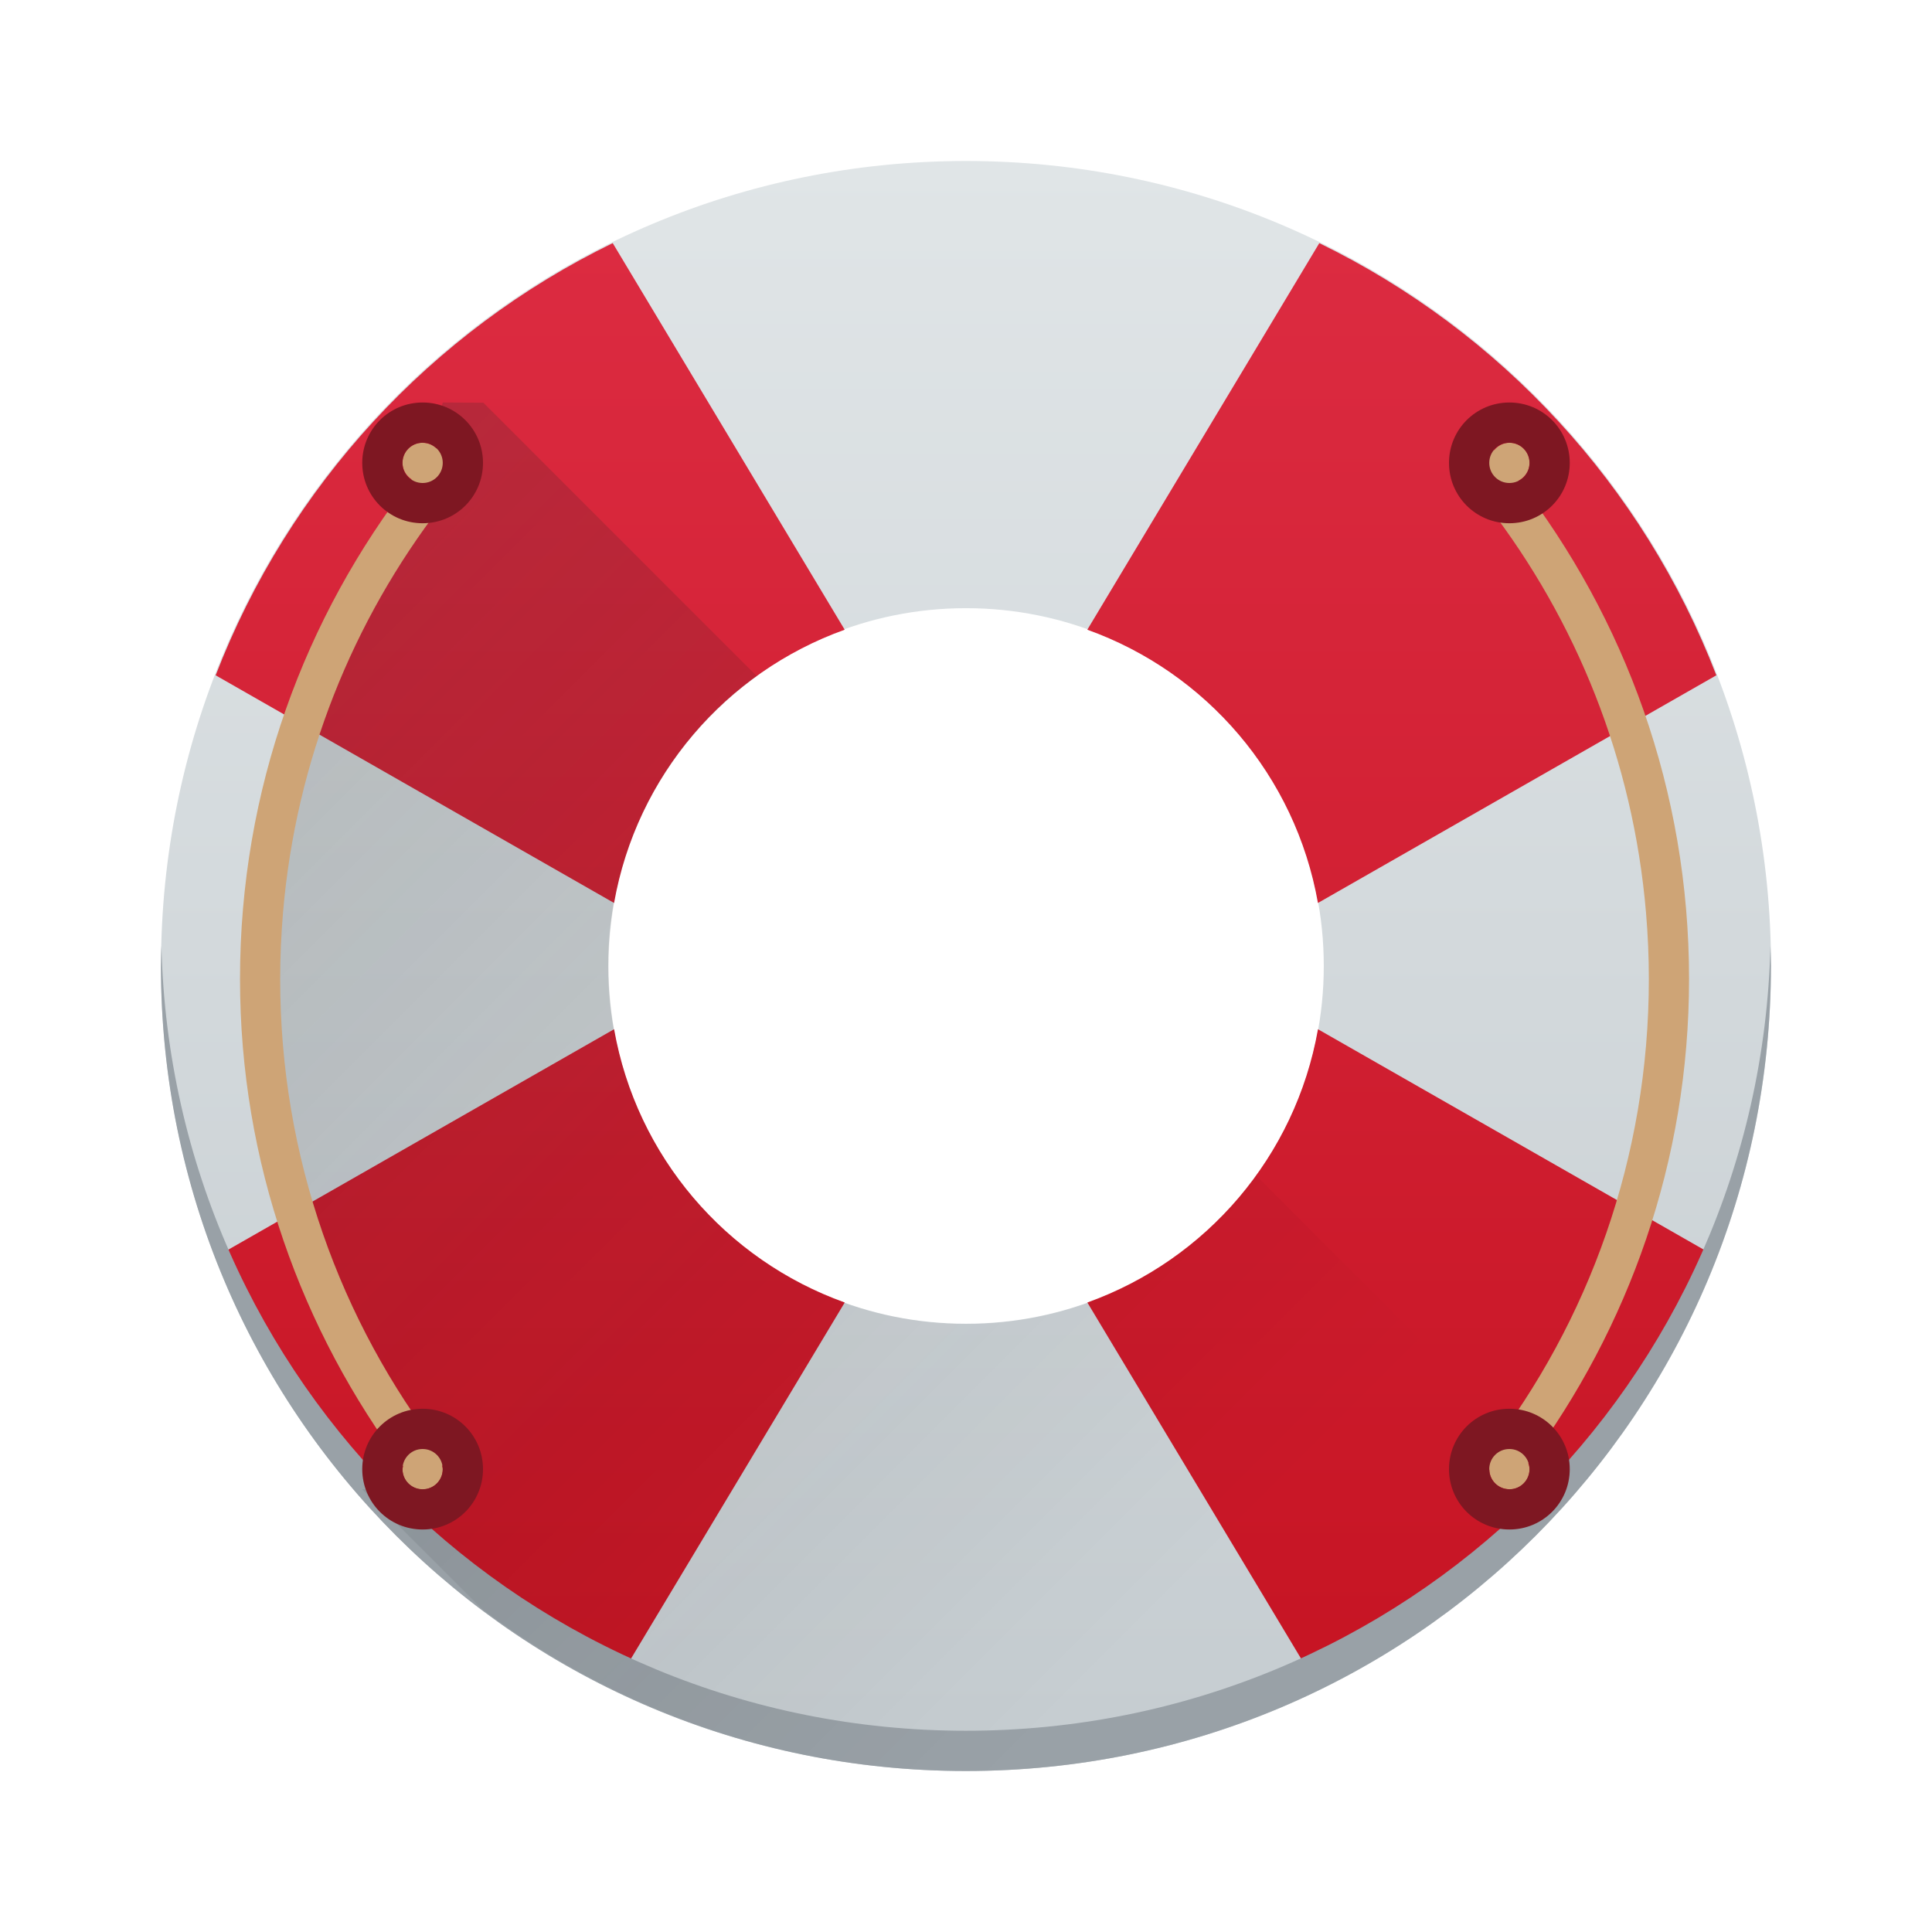
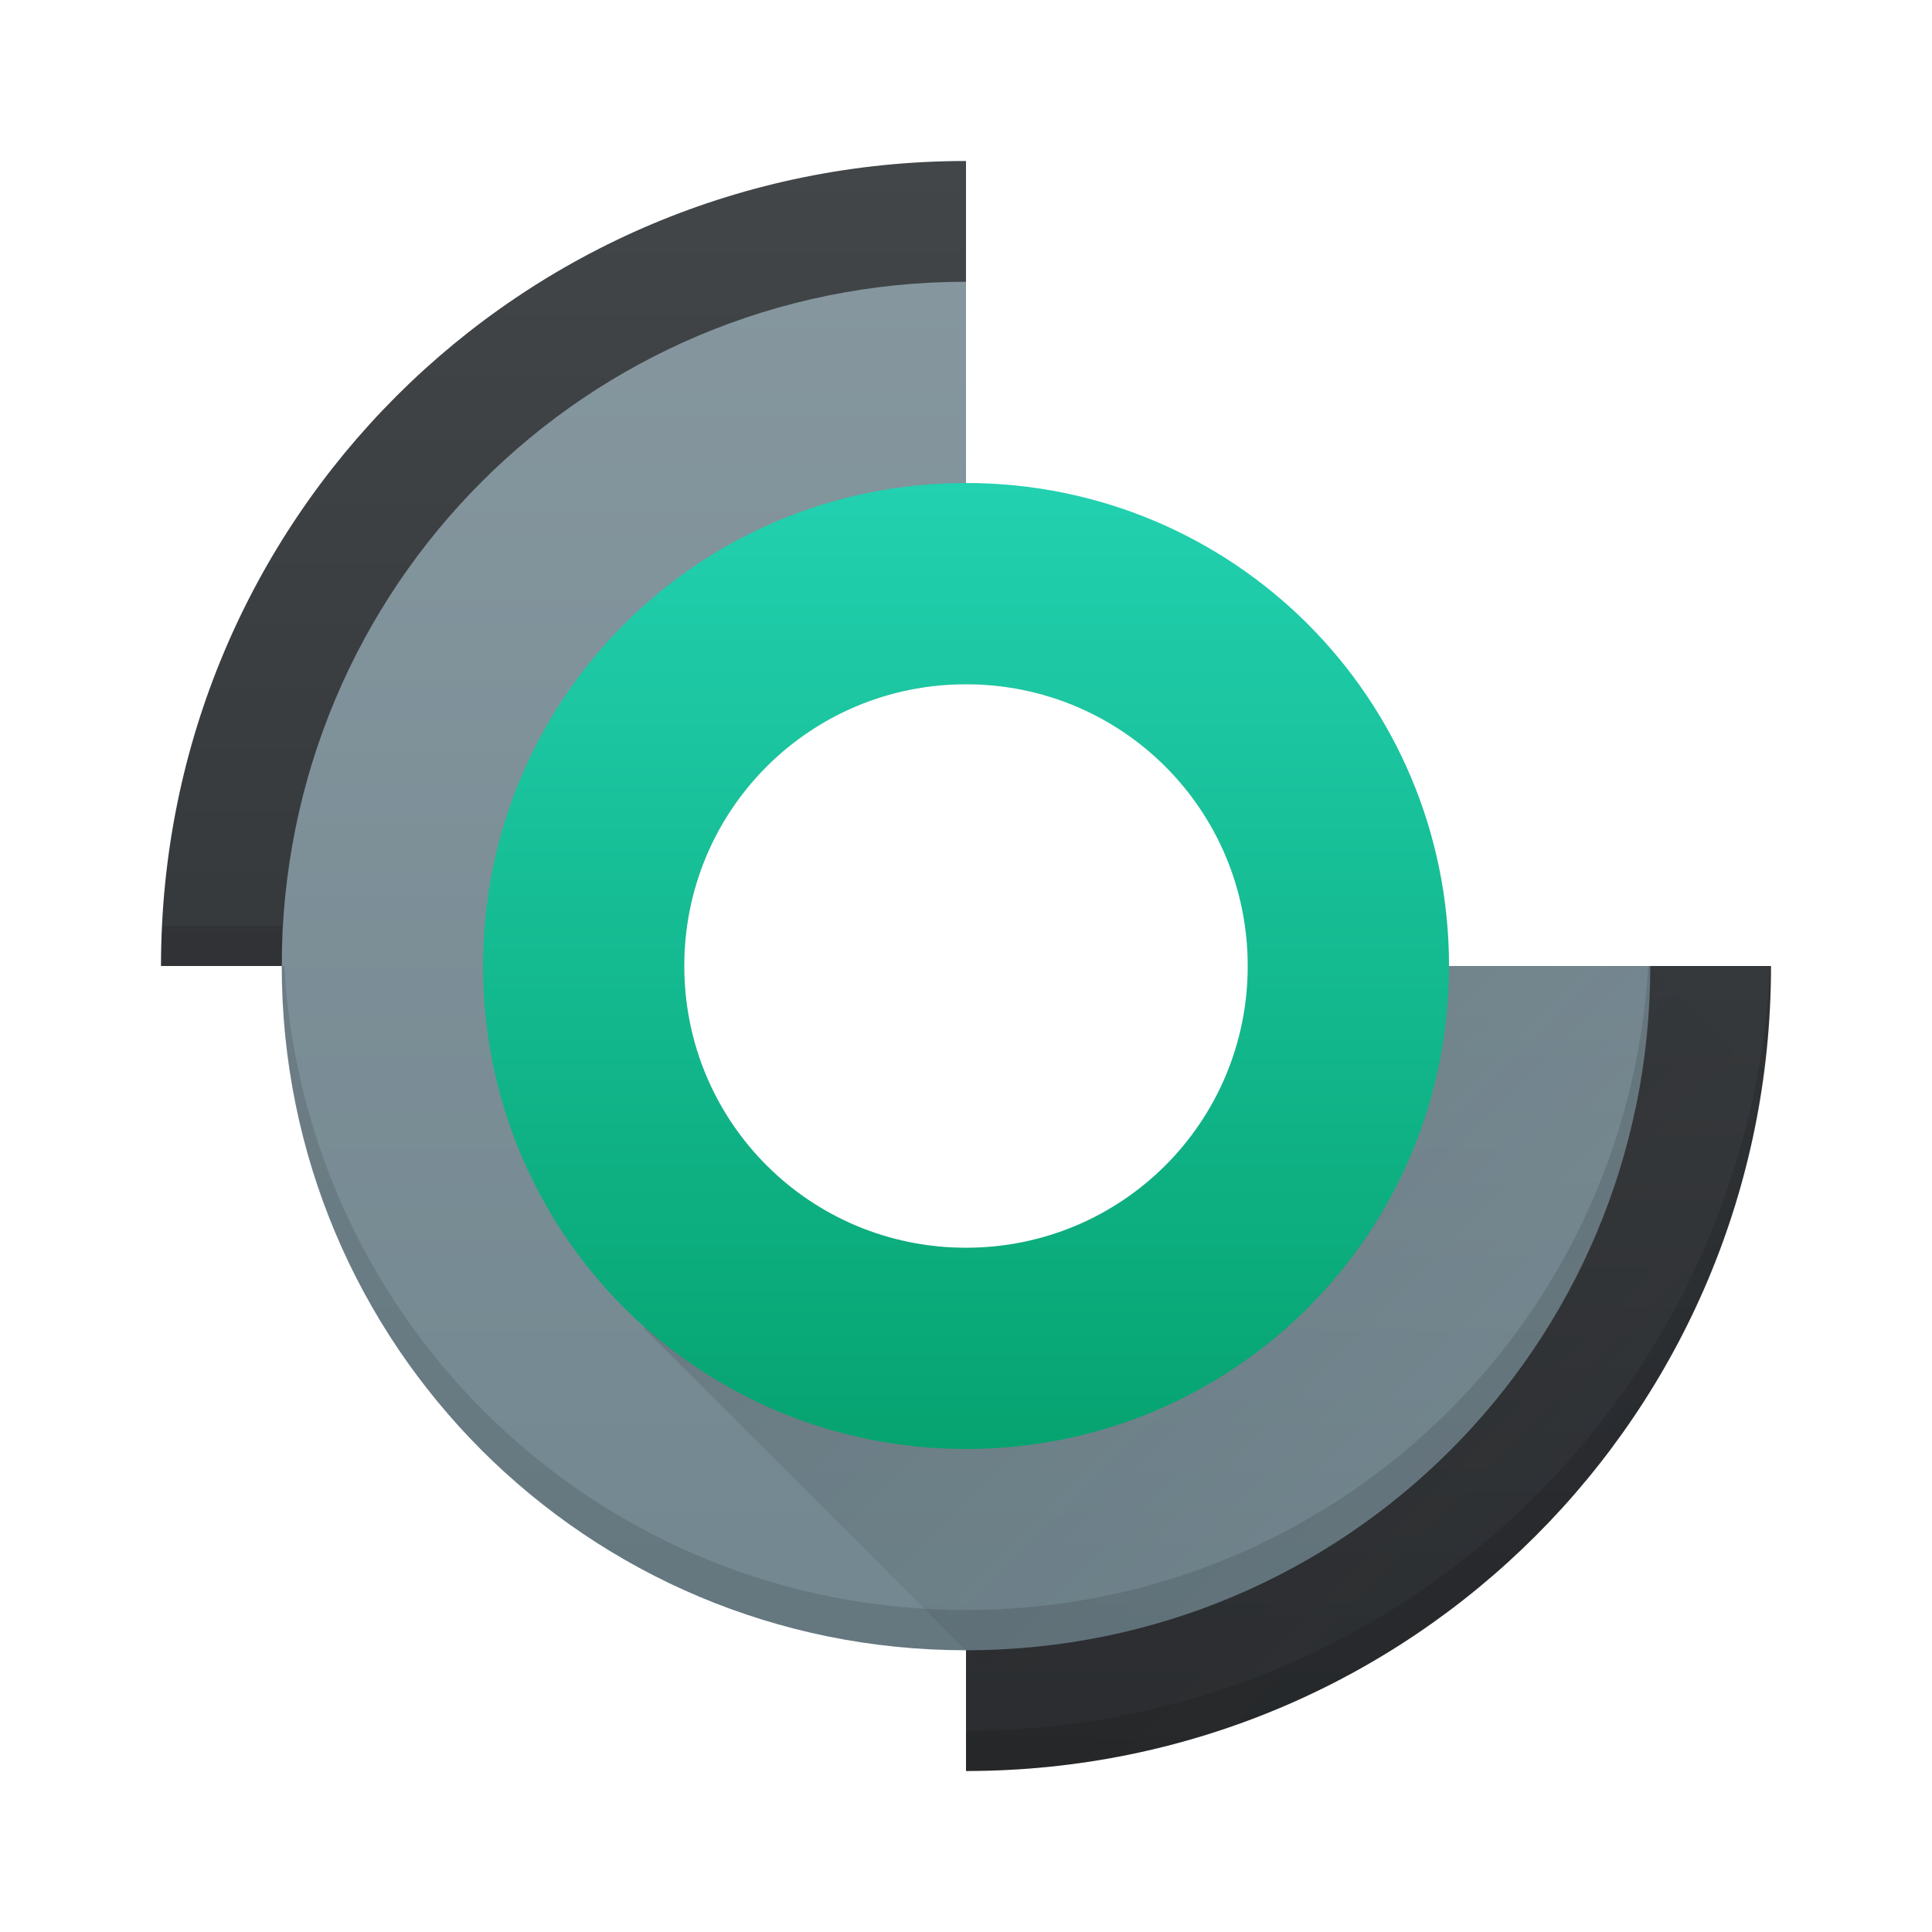
<svg xmlns="http://www.w3.org/2000/svg" width="48" height="48">
  <defs>
-     <linearGradient id="a" y1="542.69" y2="503.8" x2="0" gradientUnits="userSpaceOnUse">
-       <stop stop-color="#c6cdd1" />
-       <stop offset="1" stop-color="#e0e5e7" />
+     <linearGradient id="a" y1="41" y2="7" x2="0" gradientUnits="userSpaceOnUse">
+       <stop stop-color="#728790" />
+       <stop offset="1" stop-color="#85969e" />
    </linearGradient>
-     <linearGradient id="b" y1="44" y2="4" gradientUnits="userSpaceOnUse" x2="0" gradientTransform="matrix(.99794 0 0 1.0073-383.81-503.28)">
-       <stop stop-color="#cea476" />
-       <stop offset="1" stop-color="#dab58b" />
+     <linearGradient id="b" y1="36" y2="12" x2="0" gradientUnits="userSpaceOnUse">
+       <stop stop-color="#06a370" />
+       <stop offset="1" stop-color="#22d1b0" />
    </linearGradient>
-     <linearGradient id="c" y1="42" y2="6" x2="0" gradientUnits="userSpaceOnUse">
-       <stop stop-color="#c61423" />
-       <stop offset="1" stop-color="#dc2b41" />
+     <linearGradient id="c" y1="44" y2="4" x2="0" gradientUnits="userSpaceOnUse">
+       <stop stop-color="#2a2c2f" />
+       <stop offset="1" stop-color="#424649" />
    </linearGradient>
-     <linearGradient id="d" y1="503.8" x1="399.57" y2="528.8" x2="424.57" gradientUnits="userSpaceOnUse" gradientTransform="translate(-384.57-499.8)">
-       <stop stop-color="#292c2f" />
-       <stop offset="1" stop-opacity="0" />
+     <linearGradient id="d" y1="15" x1="15" y2="44" x2="44" gradientUnits="userSpaceOnUse">
+       <stop stop-color="#020303" />
+       <stop offset="1" stop-color="#424649" stop-opacity="0" />
    </linearGradient>
  </defs>
-   <g transform="translate(-384.57-499.8)">
-     <path stroke-opacity=".55" fill="url(#a)" stroke-width="2.8" d="m408.57 503.8c-11.08 0-20 8.92-20 20 0 11.08 8.92 20 20 20 11.08 0 20-8.92 20-20 0-11.08-8.92-20-20-20m0 11.11c4.924 0 8.889 3.964 8.889 8.889 0 4.924-3.964 8.889-8.889 8.889-4.924 0-8.889-3.964-8.889-8.889 0-4.924 3.964-8.889 8.889-8.889" />
-     <path fill="url(#c)" fill-rule="evenodd" d="m15.223 6.04c-4.506 2.197-8.05 6.03-9.865 10.738l9.898 5.656c.56-3.162 2.777-5.729 5.73-6.789zm17.555 0l-5.764 9.605c2.954 1.06 5.171 3.627 5.73 6.789l9.898-5.656c-1.818-4.712-5.359-8.541-9.865-10.738m-17.521 19.531l-9.898 5.656c1.818 4.712 5.359 8.541 9.865 10.738l5.764-9.605c-2.954-1.06-5.171-3.627-5.73-6.789m17.488 0c-.56 3.162-2.777 5.729-5.73 6.789l5.764 9.605c4.506-2.197 8.05-6.03 9.865-10.738z" transform="translate(384.57 499.8)" />
-     <g transform="translate(384.57 499.8)">
-       <path stroke-opacity=".55" fill="#99a1a7" stroke-width="2.8" d="m4.01 23.5c-.004.167-.012.332-.012.5 0 11.08 8.92 20 20 20 11.08 0 20-8.92 20-20 0-.168-.008-.333-.012-.5-.265 10.846-9.08 19.5-19.988 19.5-10.912 0-19.724-8.654-19.988-19.5" />
-       <path opacity=".2" fill="url(#d)" fill-rule="evenodd" d="m11 10l-.805 3-2.195 4-1 3-1 4 1 4 3 9h-1l2.975 2.975c3.345 2.518 7.498 4.03 12.03 4.03 6.05 0 11.446-2.672 15.11-6.893l-7.902-7.902c-1.612 2.232-4.23 3.684-7.205 3.684-4.924 0-8.889-3.964-8.889-8.889 0-2.975 1.452-5.593 3.684-7.205l-6.795-6.795z" />
-       <path stroke-opacity=".55" fill="url(#b)" stroke-width="2.8" d="m10.5 11c-.277 0-.5.223-.5.5 0 .174.093.319.227.408-2.657 3.418-4.264 7.711-4.264 12.412 0 4.567 1.53 8.737 4.053 12.11-.004.025-.016.048-.016.074 0 .277.223.5.5.5.277 0 .5-.223.5-.5 0-.032-.012-.061-.018-.092h.16c-.046-.138-.108-.26-.189-.342-2.495-3.24-3.992-7.307-3.992-11.746 0-.555.025-1.104.07-1.646.321-3.797 1.739-7.263 3.922-10.1.339-.342.388-1.35 0-1.576-.039.045-.073.094-.111.139-.089-.085-.208-.139-.342-.139m26.473 0c-.388.226-.339 1.234 0 1.576 2.183 2.835 3.601 6.301 3.922 10.1.046.542.07 1.092.07 1.646 0 4.439-1.497 8.506-3.992 11.746-.081.082-.144.204-.189.342h.115l.104.105c.007.264.217.473.48.482l.004.004.002-.002c.004 0 .008.002.012.002.277 0 .5-.223.5-.5 0-.054-.016-.104-.031-.152 2.488-3.355 3.994-7.496 3.994-12.03 0-4.686-1.596-8.966-4.238-12.379.162-.083.275-.246.275-.441 0-.277-.223-.5-.5-.5-.155 0-.287.075-.379.186-.051-.06-.096-.126-.148-.186" />
+   <g stroke-opacity=".55" stroke-width="2.8">
+     <path fill="url(#c)" d="m24 4c-11.08 0-20 8.92-20 20h7c0-7.202 5.798-13 13-13zm13 20c0 7.202-5.798 13-13 13v7c11.08 0 20-8.92 20-20z" />
+     <path fill="url(#a)" d="m24 7c-9.418 0-17 7.582-17 17 0 9.418 7.582 17 17 17 9.418 0 17-7.582 17-17h-7c0 5.54-4.46 10-10 10-5.54 0-10-4.46-10-10 0-5.54 4.46-10 10-10z" />
+   </g>
+   <path opacity=".2" fill="url(#d)" fill-rule="evenodd" d="m22 15l-7 7 2.68 10-1.68 1 10.801 10.801c8.829-1.227 15.773-8.171 17-17l-2.801-2.801h-5c0-3.597-1.575-6.804-4.066-9zm2 2c3.878 0 7 3.122 7 7 0 3.878-3.122 7-7 7-3.878 0-7-3.122-7-7 0-3.878 3.122-7 7-7" />
+   <g stroke-opacity=".55" stroke-width="2.8">
+     <path fill="url(#b)" d="m24 12c-6.648 0-12 5.352-12 12 0 6.648 5.352 12 12 12 6.648 0 12-5.352 12-12 0-6.648-5.352-12-12-12m0 5c3.878 0 7 3.122 7 7 0 3.878-3.122 7-7 7-3.878 0-7-3.122-7-7 0-3.878 3.122-7 7-7" />
+     <g fill-opacity=".118">
+       <path d="m4.03 23c-.016.332-.025.664-.025 1h3v-1h-2zm39.949 1c-.518 10.611-9.23 19-19.975 19v1c11.08 0 20-8.92 20-20z" />
+       <path d="m7 24c0 9.418 7.582 17 17 17 9.418 0 17-7.582 17-17h-.051c-.517 8.946-7.869 16-16.949 16-9.08 0-16.417-7.06-16.936-16z" />
    </g>
-     <path stroke-opacity=".55" fill="#7e1722" stroke-width="2.8" d="m395.07 509.8c-.831 0-1.5.669-1.5 1.5 0 .831.669 1.5 1.5 1.5.831 0 1.5-.669 1.5-1.5 0-.831-.669-1.5-1.5-1.5m27 0c-.831 0-1.5.669-1.5 1.5 0 .831.669 1.5 1.5 1.5.831 0 1.5-.669 1.5-1.5 0-.831-.669-1.5-1.5-1.5m-27 1c.277 0 .5.223.5.5 0 .277-.223.5-.5.5-.277 0-.5-.223-.5-.5 0-.277.223-.5.5-.5m27 0c.277 0 .5.223.5.5 0 .277-.223.5-.5.5-.277 0-.5-.223-.5-.5 0-.277.223-.5.5-.5m-27 24c-.831 0-1.5.669-1.5 1.5 0 .831.669 1.5 1.5 1.5.831 0 1.5-.669 1.5-1.5 0-.831-.669-1.5-1.5-1.5m27 0c-.831 0-1.5.669-1.5 1.5 0 .831.669 1.5 1.5 1.5.831 0 1.5-.669 1.5-1.5 0-.831-.669-1.5-1.5-1.5m-27 1c.277 0 .5.223.5.5 0 .277-.223.5-.5.5-.277 0-.5-.223-.5-.5 0-.277.223-.5.5-.5m27 0c.277 0 .5.223.5.5 0 .277-.223.5-.5.5-.277 0-.5-.223-.5-.5 0-.277.223-.5.5-.5" />
  </g>
</svg>
